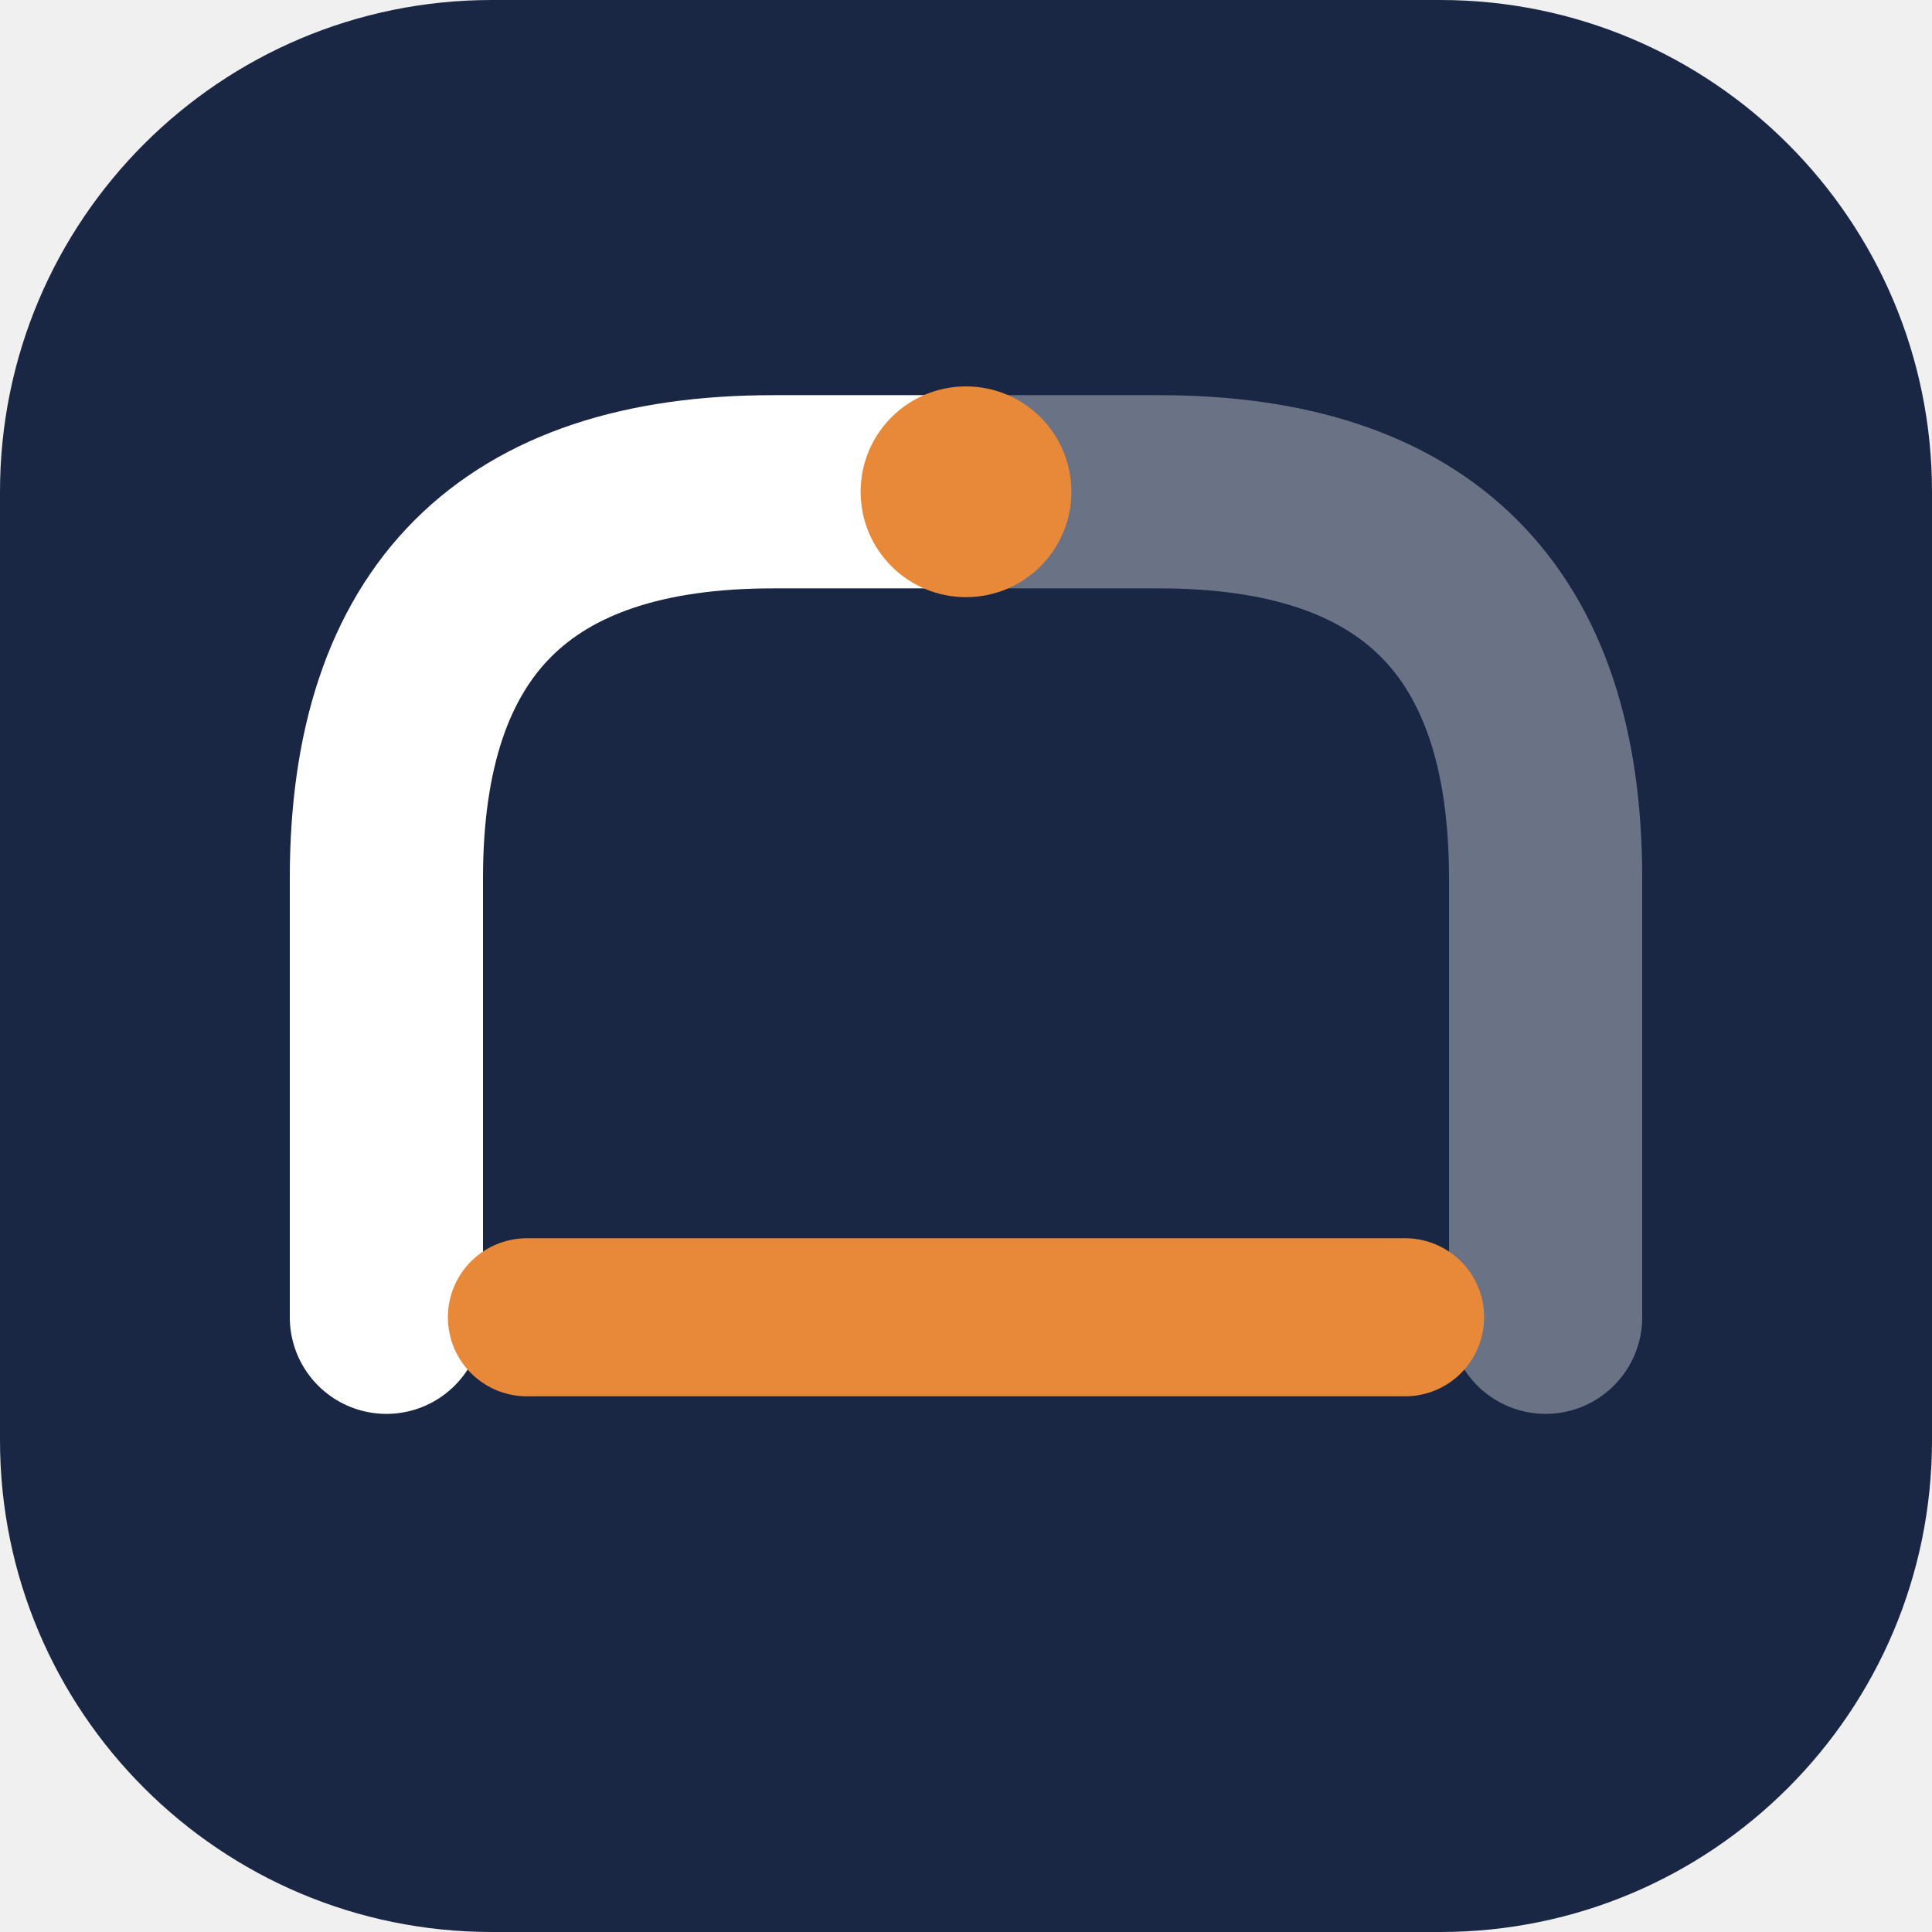
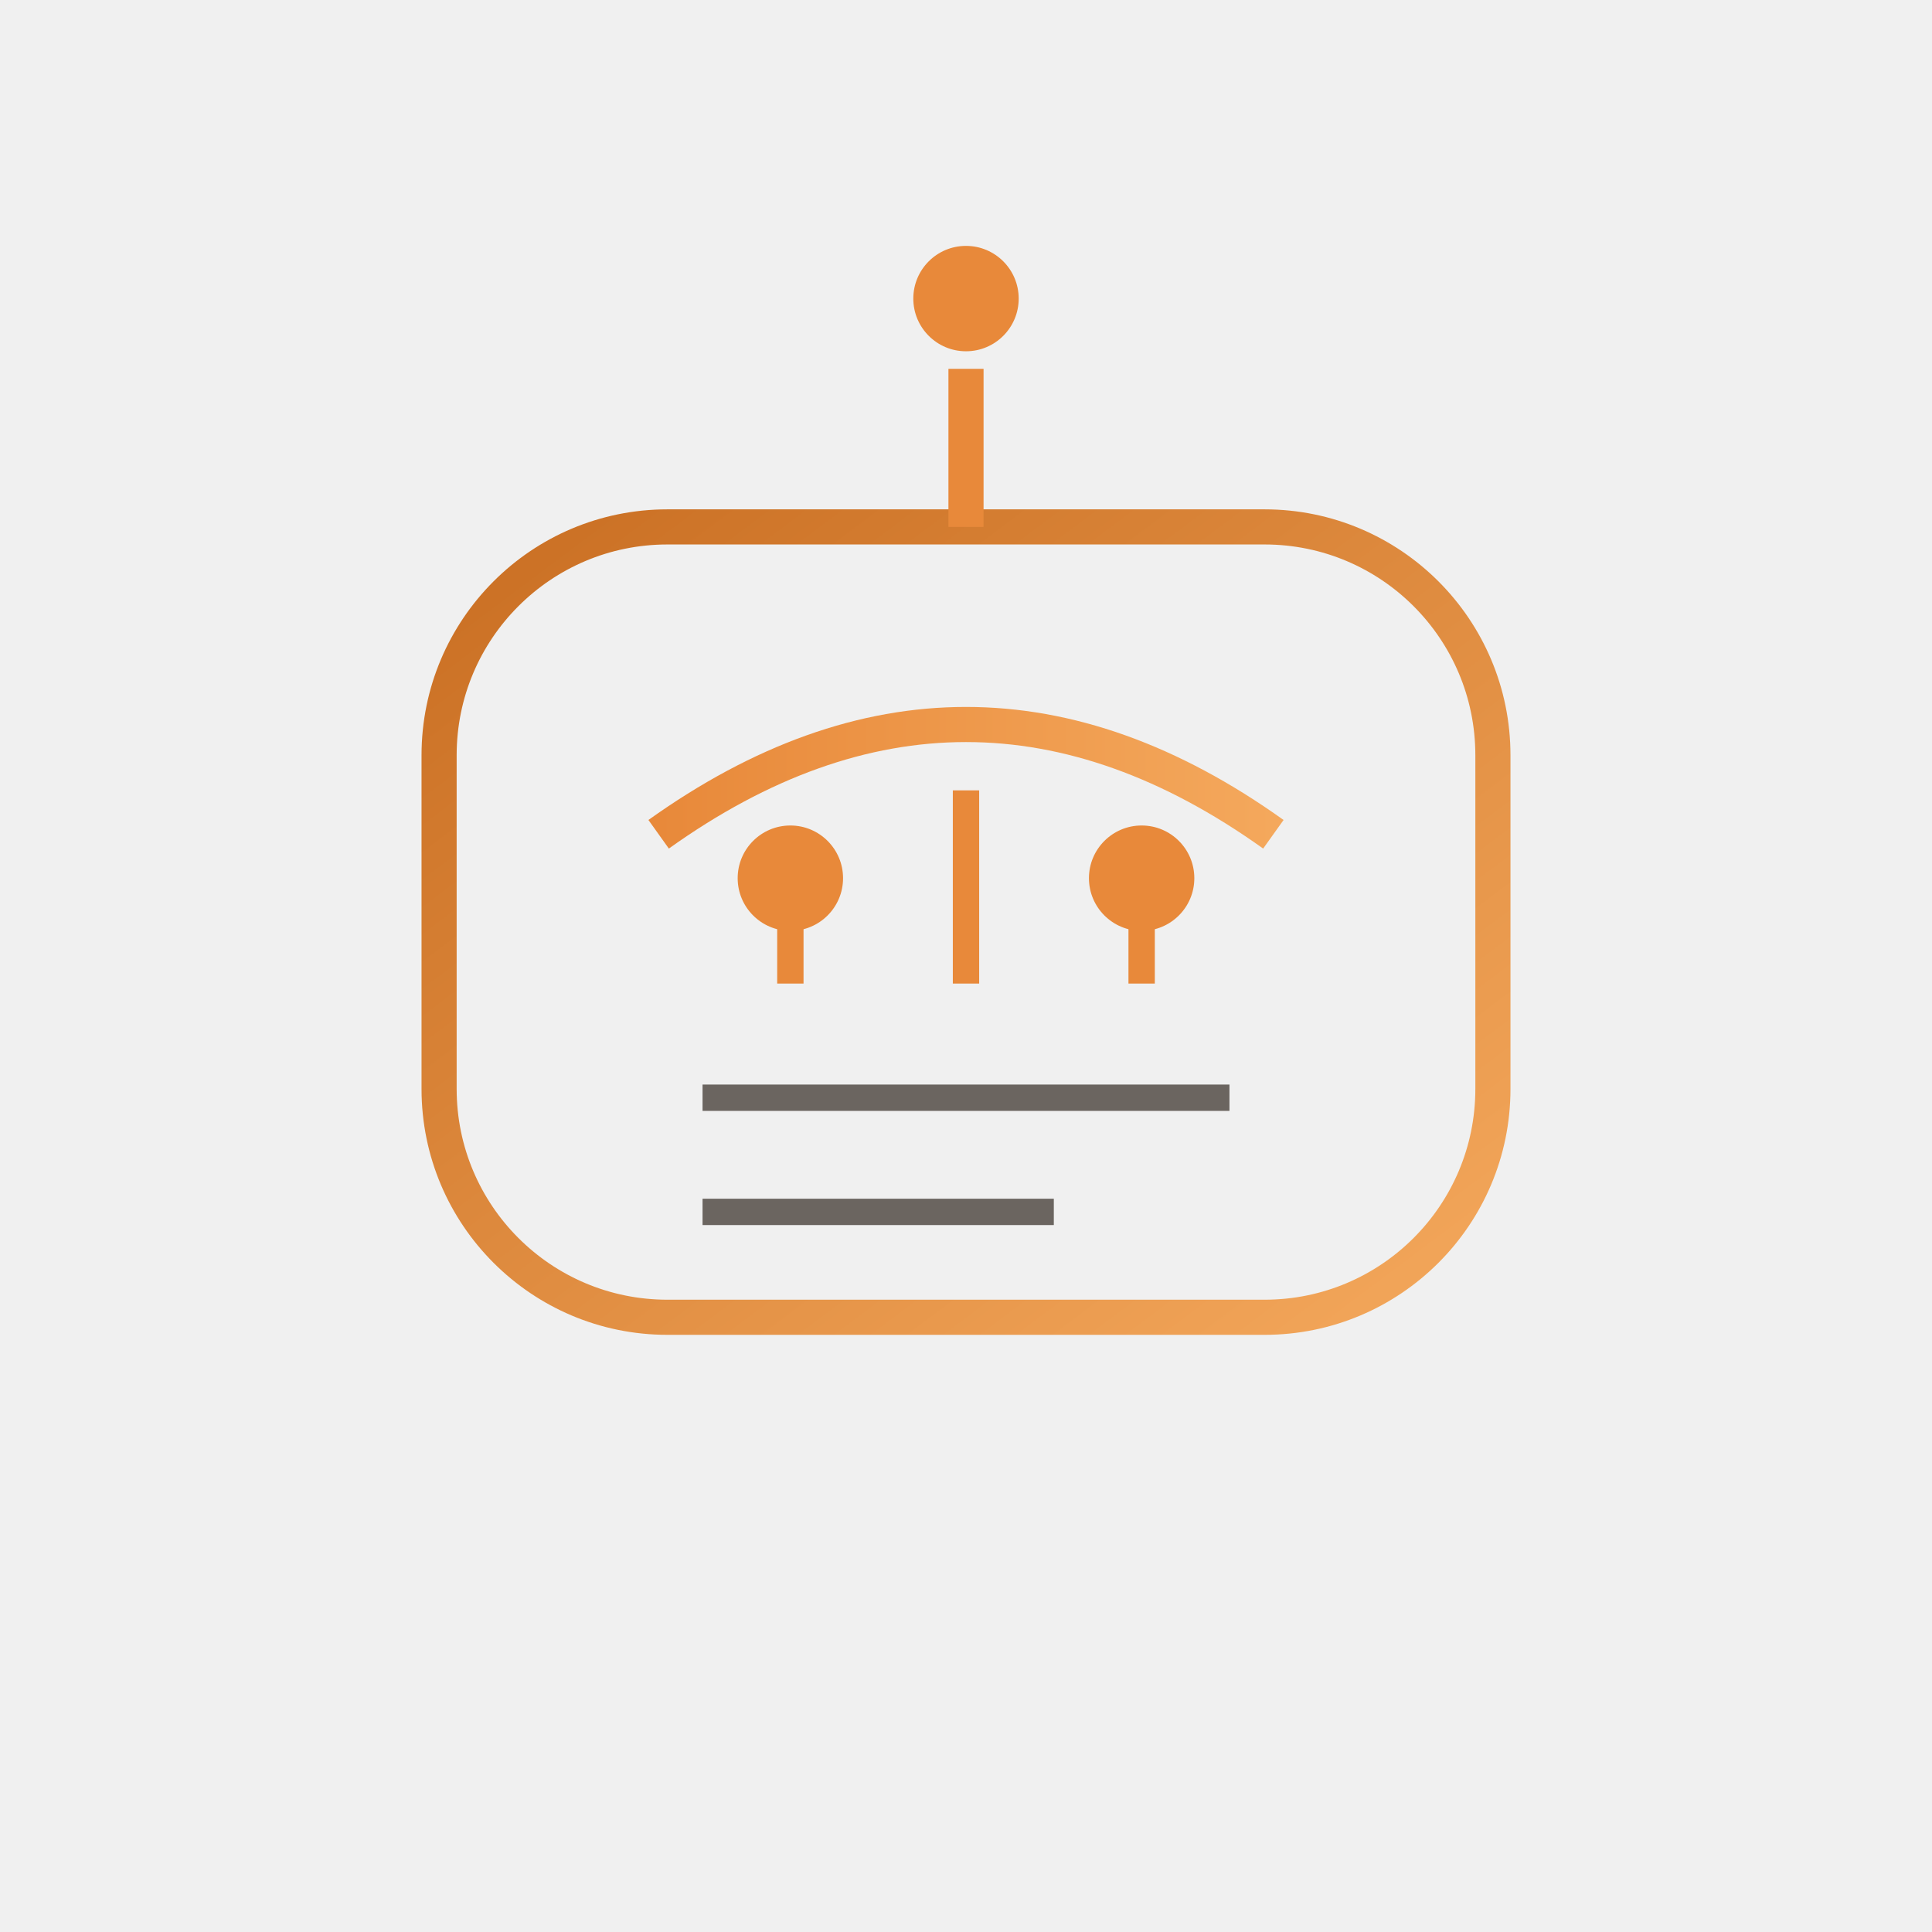
- <svg xmlns="http://www.w3.org/2000/svg" viewBox="0 0 110 110" fill="none">
-   <rect width="110" height="110" rx="28" fill="#1A2744" />
-   <path d="M22 75 L22 50 Q22 28 44 28 L55 28" stroke="white" stroke-width="11" stroke-linecap="round" fill="none" />
-   <path d="M88 75 L88 50 Q88 28 66 28 L55 28" stroke="white" stroke-opacity="0.35" stroke-width="11" stroke-linecap="round" fill="none" />
-   <line x1="30" y1="75" x2="80" y2="75" stroke="#E8893A" stroke-width="9" stroke-linecap="round" />
-   <circle cx="55" cy="28" r="6" fill="#E8893A" />
+ <svg xmlns="http://www.w3.org/2000/svg" viewBox="0 0 220 220" fill="none">
+   <defs>
+     <linearGradient id="iconBrixa" x1="0%" y1="0%" x2="100%" y2="100%">
+       <stop offset="0%" stop-color="#C96E22" />
+       <stop offset="100%" stop-color="#F4A85C" />
+     </linearGradient>
+     <linearGradient id="iconAccent" x1="0%" y1="0%" x2="100%" y2="0%">
+       <stop offset="0%" stop-color="#E8893A" />
+       <stop offset="100%" stop-color="#F4A85C" />
+     </linearGradient>
+   </defs>
+   <rect x="50" y="60" width="120" height="90" rx="26" stroke="url(#iconBrixa)" stroke-width="4" fill="none" />
+   <line x1="110" y1="60" x2="110" y2="42" stroke="#E8893A" stroke-width="4" />
+   <circle cx="110" cy="34" r="6" fill="#E8893A" />
+   <path d="M75 95 Q110 70 145 95" stroke="url(#iconAccent)" stroke-width="4" fill="none" />
+   <circle cx="90" cy="100" r="6" fill="#E8893A" />
+   <circle cx="130" cy="100" r="6" fill="#E8893A" />
+   <line x1="90" y1="95" x2="90" y2="112" stroke="#E8893A" stroke-width="3" />
+   <line x1="110" y1="90" x2="110" y2="112" stroke="#E8893A" stroke-width="3" />
+   <line x1="130" y1="95" x2="130" y2="112" stroke="#E8893A" stroke-width="3" />
+   <line x1="80" y1="125" x2="140" y2="125" stroke="#6B6560" stroke-width="3" />
+   <line x1="80" y1="138" x2="120" y2="138" stroke="#6B6560" stroke-width="3" />
</svg>
